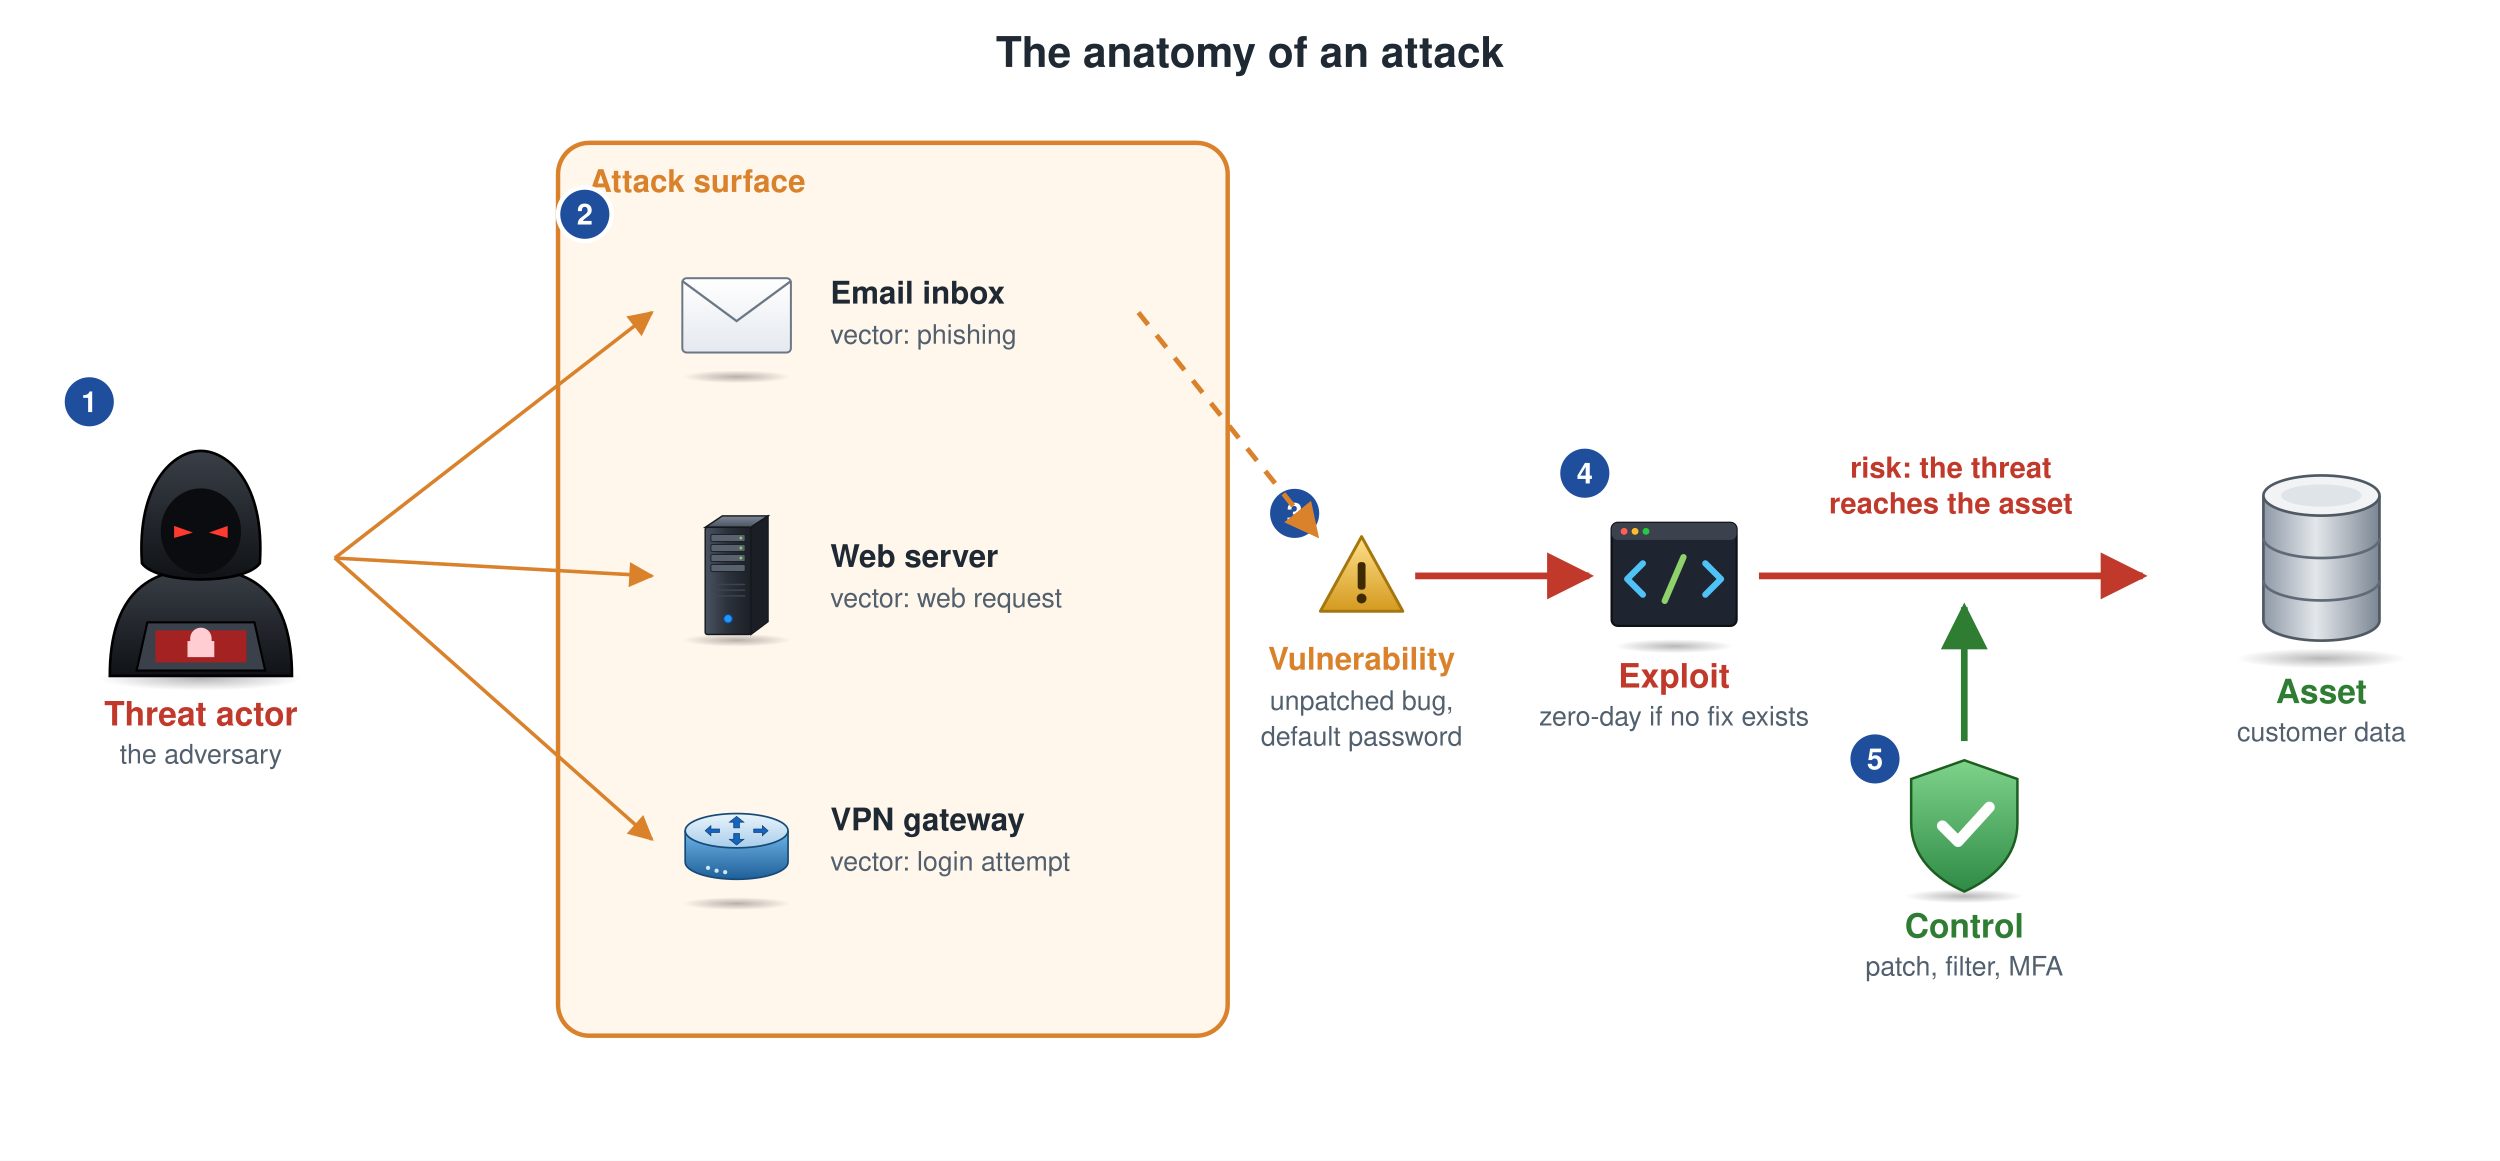
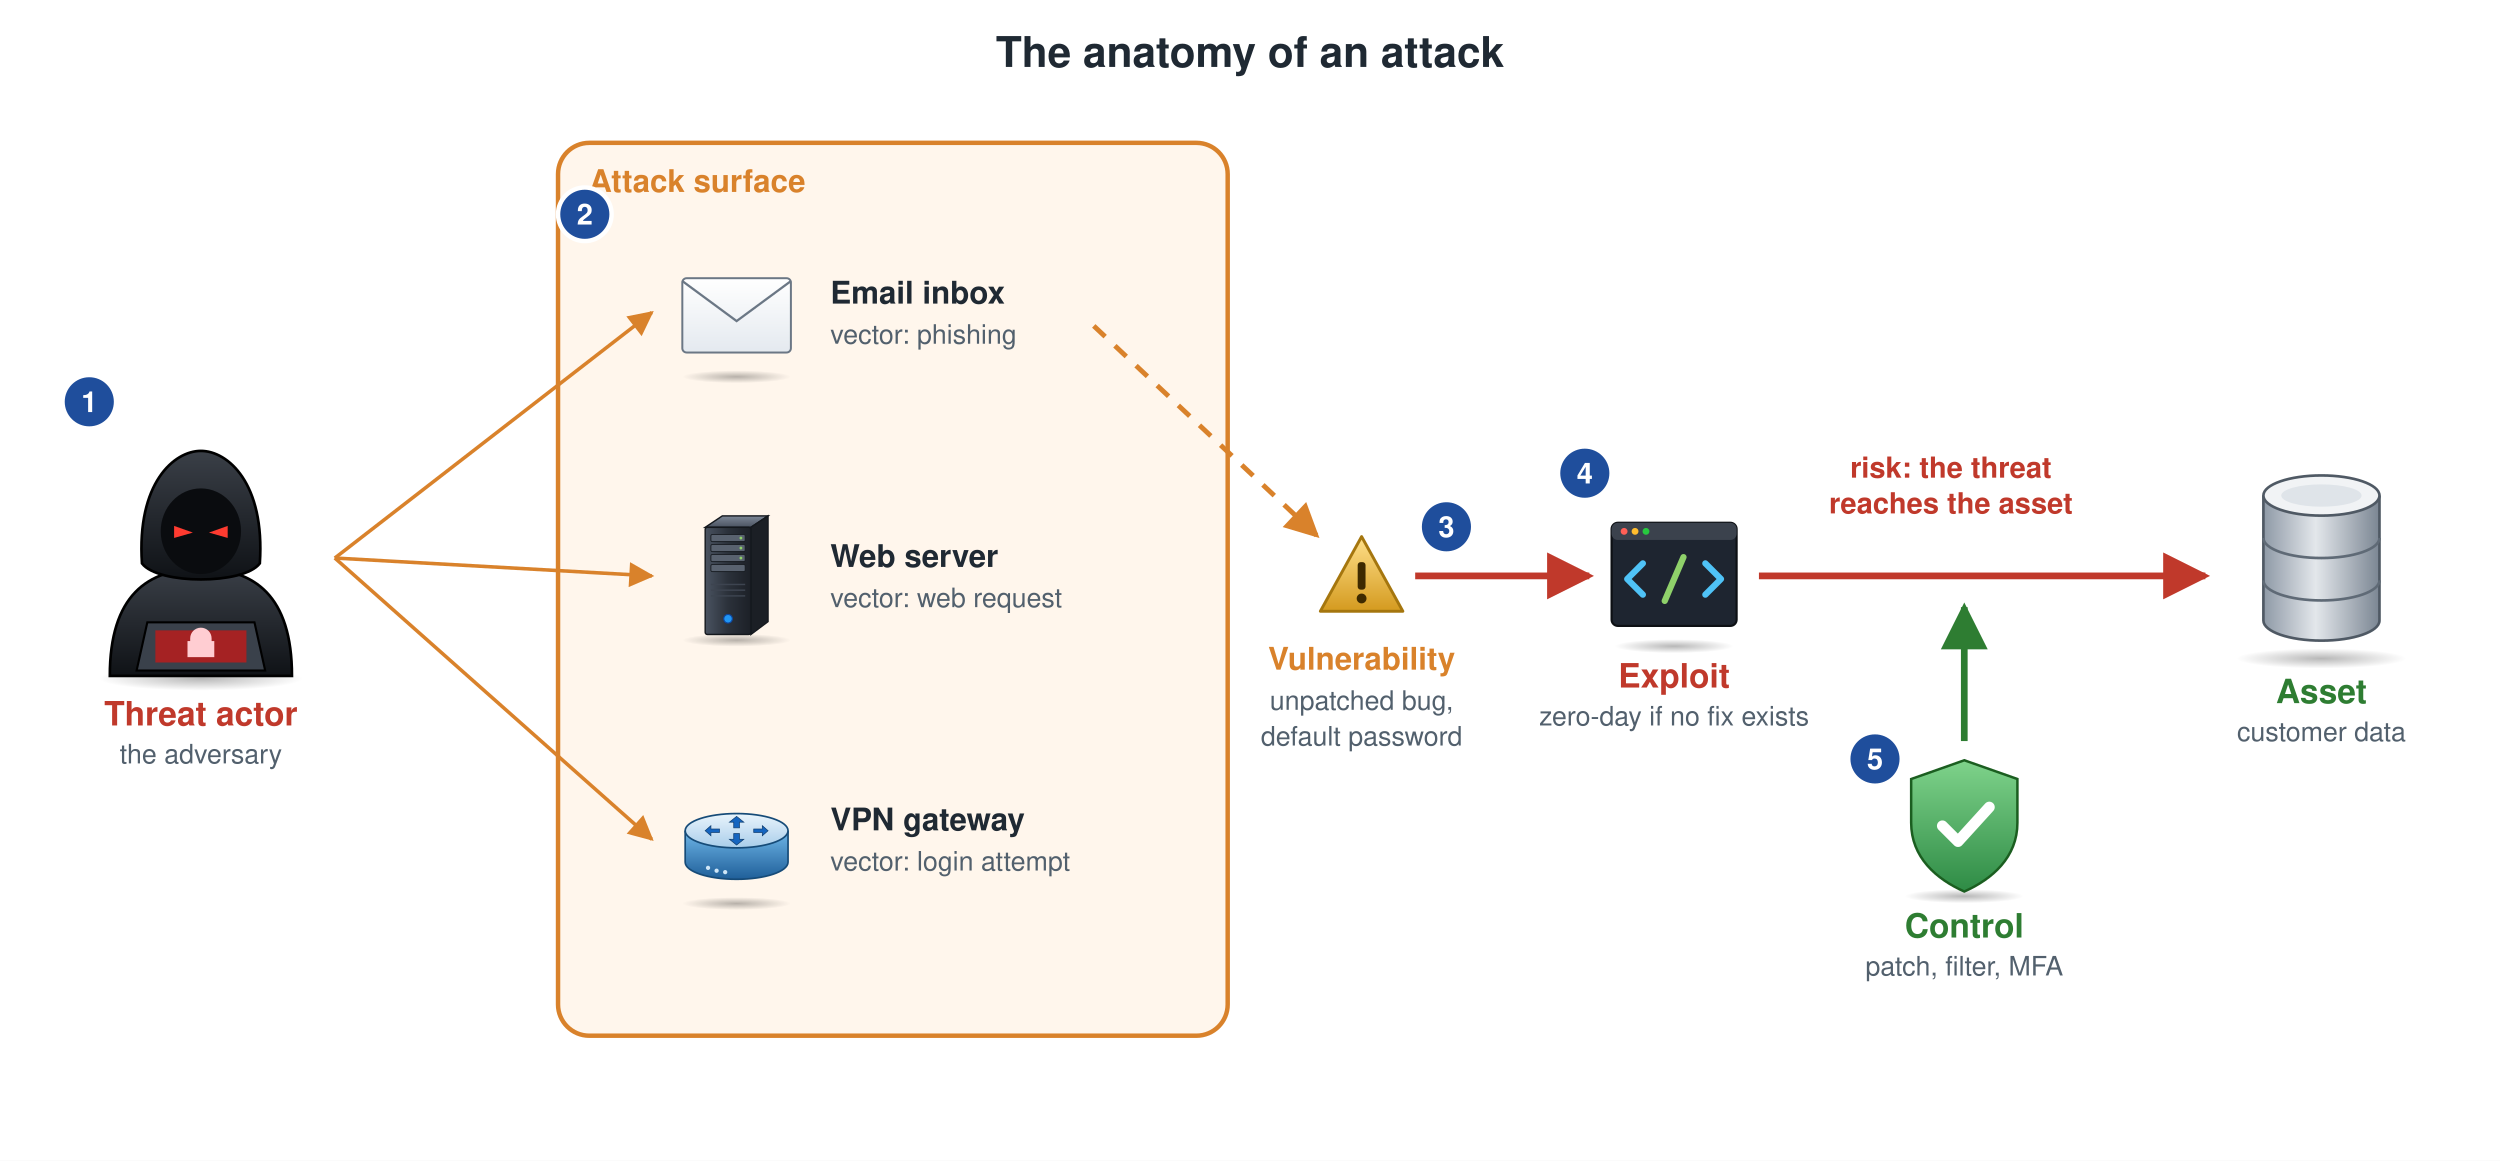
<svg xmlns="http://www.w3.org/2000/svg" viewBox="0 0 1120 520" width="1120" height="520" role="img" aria-labelledby="t d">
  <style>@media (prefers-reduced-motion: no-preference){.st{animation:fig-in .7s ease-out both}.s1{animation-delay:0.00s}.s2{animation-delay:0.90s}.s3{animation-delay:1.80s}.s4{animation-delay:2.70s}.s5{animation-delay:3.60s}}@keyframes fig-in{from{opacity:0}to{opacity:1}}</style>
  <defs>
    <linearGradient id="g-box" x1="0" y1="0" x2="0" y2="1">
      <stop offset="0" stop-color="#f3f8fe" />
      <stop offset="1" stop-color="#c9ddf4" />
    </linearGradient>
    <filter id="f-drop" x="-10%" y="-10%" width="130%" height="140%">
      <feDropShadow dx="1.5" dy="2" stdDeviation="1.6" flood-color="#000" flood-opacity=".18" />
    </filter>
    <marker id="a-2e7d32" viewBox="0 0 10 10" refX="9" refY="5" markerWidth="7" markerHeight="7" orient="auto-start-reverse">
      <path d="M0 0 L10 5 L0 10 Z" fill="#2e7d32" />
    </marker>
    <marker id="a-c0392b" viewBox="0 0 10 10" refX="9" refY="5" markerWidth="7" markerHeight="7" orient="auto-start-reverse">
      <path d="M0 0 L10 5 L0 10 Z" fill="#c0392b" />
    </marker>
    <marker id="a-d9822b" viewBox="0 0 10 10" refX="9" refY="5" markerWidth="7" markerHeight="7" orient="auto-start-reverse">
      <path d="M0 0 L10 5 L0 10 Z" fill="#d9822b" />
    </marker>
    <linearGradient id="g-steel" x1="0" y1="0" x2="1" y2="0">
      <stop offset="0" stop-color="#4a5361" />
      <stop offset=".5" stop-color="#2b313a" />
      <stop offset="1" stop-color="#1c2027" />
    </linearGradient>
    <linearGradient id="g-steel-top" x1="0" y1="0" x2="0" y2="1">
      <stop offset="0" stop-color="#7d8796" />
      <stop offset="1" stop-color="#4a5361" />
    </linearGradient>
    <linearGradient id="g-silver" x1="0" y1="0" x2="0" y2="1">
      <stop offset="0" stop-color="#f4f6f8" />
      <stop offset="1" stop-color="#b9c0c9" />
    </linearGradient>
    <linearGradient id="g-silver-side" x1="0" y1="0" x2="1" y2="0">
      <stop offset="0" stop-color="#d8dde3" />
      <stop offset="1" stop-color="#9aa3ae" />
    </linearGradient>
    <linearGradient id="g-screen" x1="0" y1="0" x2="1" y2="1">
      <stop offset="0" stop-color="#5fc3ff" />
      <stop offset=".55" stop-color="#1e88e5" />
      <stop offset="1" stop-color="#0b4f9c" />
    </linearGradient>
    <linearGradient id="g-router" x1="0" y1="0" x2="0" y2="1">
      <stop offset="0" stop-color="#6fb6e8" />
      <stop offset="1" stop-color="#1f5f99" />
    </linearGradient>
    <linearGradient id="g-router-top" x1="0" y1="0" x2="0" y2="1">
      <stop offset="0" stop-color="#e9f4fc" />
      <stop offset="1" stop-color="#a9cdea" />
    </linearGradient>
    <linearGradient id="g-db" x1="0" y1="0" x2="1" y2="0">
      <stop offset="0" stop-color="#8e99a6" />
      <stop offset=".45" stop-color="#e3e7eb" />
      <stop offset="1" stop-color="#7b8693" />
    </linearGradient>
    <linearGradient id="g-brick" x1="0" y1="0" x2="0" y2="1">
      <stop offset="0" stop-color="#e2774f" />
      <stop offset="1" stop-color="#b2472a" />
    </linearGradient>
    <linearGradient id="g-cloud" x1="0" y1="0" x2="0" y2="1">
      <stop offset="0" stop-color="#ffffff" />
      <stop offset="1" stop-color="#b8dcf5" />
    </linearGradient>
    <linearGradient id="g-skin" x1="0" y1="0" x2="0" y2="1">
      <stop offset="0" stop-color="#f7d7bf" />
      <stop offset="1" stop-color="#e2b394" />
    </linearGradient>
    <linearGradient id="g-suit" x1="0" y1="0" x2="0" y2="1">
      <stop offset="0" stop-color="#4b5563" />
      <stop offset="1" stop-color="#1f2733" />
    </linearGradient>
    <linearGradient id="g-suit2" x1="0" y1="0" x2="0" y2="1">
      <stop offset="0" stop-color="#7b5ea7" />
      <stop offset="1" stop-color="#46336b" />
    </linearGradient>
    <linearGradient id="g-hood" x1="0" y1="0" x2="0" y2="1">
      <stop offset="0" stop-color="#3a3f47" />
      <stop offset="1" stop-color="#0f1216" />
    </linearGradient>
    <linearGradient id="g-robot" x1="0" y1="0" x2="0" y2="1">
      <stop offset="0" stop-color="#e8eef5" />
      <stop offset="1" stop-color="#9fb0c3" />
    </linearGradient>
    <linearGradient id="g-gold" x1="0" y1="0" x2="0" y2="1">
      <stop offset="0" stop-color="#ffe08a" />
      <stop offset="1" stop-color="#d49a1f" />
    </linearGradient>
    <linearGradient id="g-paper" x1="0" y1="0" x2="0" y2="1">
      <stop offset="0" stop-color="#ffffff" />
      <stop offset="1" stop-color="#e4e9ef" />
    </linearGradient>
    <linearGradient id="g-green" x1="0" y1="0" x2="0" y2="1">
      <stop offset="0" stop-color="#7fd38b" />
      <stop offset="1" stop-color="#2e8b45" />
    </linearGradient>
    <linearGradient id="g-red" x1="0" y1="0" x2="0" y2="1">
      <stop offset="0" stop-color="#ff8a80" />
      <stop offset="1" stop-color="#c62828" />
    </linearGradient>
    <radialGradient id="g-shadow">
      <stop offset="0" stop-color="#000" stop-opacity=".28" />
      <stop offset="1" stop-color="#000" stop-opacity="0" />
    </radialGradient>
    <linearGradient id="g-suit3" x1="0" y1="0" x2="0" y2="1">
      <stop offset="0" stop-color="#2e86c1" />
      <stop offset="1" stop-color="#1b4f72" />
    </linearGradient>
    <symbol id="i-attacker" viewBox="0 0 100 100">
      <ellipse cx="50" cy="95" rx="38" ry="4.5" fill="url(#g-shadow)" />
      <path d="M16 94 C16 64 30 54 50 54 C70 54 84 64 84 94 Z" fill="url(#g-hood)" stroke="#000" stroke-width="1" />
      <path d="M28 52 C26 22 40 10 50 10 C60 10 74 22 72 52 C66 60 34 60 28 52 Z" fill="url(#g-hood)" stroke="#000" stroke-width="1" />
      <ellipse cx="50" cy="40" rx="15" ry="16" fill="#0a0c0f" />
      <path d="M40 38 l7 2.5 -7 2 Z M60 38 l-7 2.5 7 2 Z" fill="#ff3b30" />
      <path d="M30 74 L70 74 L74 92 L26 92 Z" fill="#3a414b" stroke="#000" stroke-width=".8" />
      <rect x="33" y="77" width="34" height="12" fill="#b71c1c" opacity=".85" />
      <path d="M46 80 a4 4 0 0 1 8 0 v1 h-8 Z M45 81 h10 v6 h-10 Z" fill="#ffcdd2" />
    </symbol>
    <symbol id="i-envelope" viewBox="0 0 100 100">
      <ellipse cx="50" cy="95" rx="38" ry="4.5" fill="url(#g-shadow)" />
      <rect x="12" y="26" width="76" height="52" rx="3" fill="url(#g-paper)" stroke="#6b7785" stroke-width="1.4" />
      <path d="M12 28 L50 56 L88 28" fill="none" stroke="#6b7785" stroke-width="1.6" />
    </symbol>
    <symbol id="i-server" viewBox="0 0 100 100">
      <ellipse cx="50" cy="95" rx="38" ry="4.5" fill="url(#g-shadow)" />
      <path d="M28 16 L40 8 L72 8 L60 16 Z" fill="url(#g-steel-top)" stroke="#14181d" stroke-width="1" />
      <path d="M60 16 L72 8 L72 82 L60 91 Z" fill="#1b1f25" stroke="#14181d" stroke-width="1" />
      <rect x="28" y="16" width="32" height="75" rx="1.5" fill="url(#g-steel)" stroke="#14181d" stroke-width="1" />
      <g fill="#59626f" stroke="#14181d" stroke-width=".6">
        <rect x="32" y="21" width="24" height="5" rx="1" />
        <rect x="32" y="28" width="24" height="5" rx="1" />
        <rect x="32" y="35" width="24" height="5" rx="1" />
        <rect x="32" y="42" width="24" height="5" rx="1" />
      </g>
      <g fill="#8fd16a">
        <circle cx="53" cy="23.5" r="1" />
        <circle cx="53" cy="30.5" r="1" />
        <circle cx="53" cy="37.5" r="1" />
      </g>
      <g stroke="#3d4450" stroke-width="1">
        <line x1="32" y1="56" x2="56" y2="56" />
        <line x1="32" y1="60" x2="56" y2="60" />
        <line x1="32" y1="64" x2="56" y2="64" />
      </g>
      <circle cx="44" cy="80" r="3" fill="#2196f3" stroke="#0d47a1" stroke-width=".8" />
    </symbol>
    <symbol id="i-router" viewBox="0 0 100 100">
      <ellipse cx="50" cy="95" rx="38" ry="4.5" fill="url(#g-shadow)" />
      <path d="M14 44 v22 a36 12 0 0 0 72 0 v-22" fill="url(#g-router)" stroke="#164b78" stroke-width="1.2" />
      <ellipse cx="50" cy="44" rx="36" ry="12" fill="url(#g-router-top)" stroke="#164b78" stroke-width="1.2" />
      <g fill="#1565c0" stroke="#0d3c6e" stroke-width=".5">
        <path d="M50 34 l-5 4 h3 v4 h4 v-4 h3 Z" />
        <path d="M50 54 l-5 -4 h3 v-4 h4 v4 h3 Z" transform="translate(0,0)" />
        <path d="M28 44 l4 -3.5 v2.3 h6 v2.4 h-6 v2.3 Z" />
        <path d="M72 44 l-4 -3.5 v2.3 h-6 v2.4 h6 v2.3 Z" />
      </g>
      <g fill="#cfe6f7">
        <circle cx="30" cy="70" r="1.5" />
        <circle cx="36" cy="72" r="1.5" />
        <circle cx="42" cy="73" r="1.5" />
      </g>
    </symbol>
    <symbol id="i-warning" viewBox="0 0 100 100">
      <path d="M50 10 L92 86 H8 Z" fill="url(#g-gold)" stroke="#a5760e" stroke-width="3" stroke-linejoin="round" />
      <rect x="46" y="36" width="8" height="28" rx="3" fill="#3e2a00" />
      <circle cx="50" cy="73" r="5" fill="#3e2a00" />
    </symbol>
    <symbol id="i-code" viewBox="0 0 100 100">
      <ellipse cx="50" cy="95" rx="38" ry="4.5" fill="url(#g-shadow)" />
      <rect x="10" y="16" width="80" height="66" rx="4" fill="#1e2530" stroke="#0d1014" stroke-width="1.4" />
      <rect x="10" y="16" width="80" height="11" rx="4" fill="#3b424d" />
      <circle cx="18" cy="21.5" r="2.2" fill="#ff5f56" />
      <circle cx="25" cy="21.5" r="2.2" fill="#ffbd2e" />
      <circle cx="32" cy="21.5" r="2.2" fill="#27c93f" />
      <path d="M30 42 L20 52 L30 62 M70 42 L80 52 L70 62" fill="none" stroke="#4fc3f7" stroke-width="4" stroke-linecap="round" stroke-linejoin="round" />
      <line x1="56" y1="38" x2="44" y2="66" stroke="#8fd16a" stroke-width="4" stroke-linecap="round" />
    </symbol>
    <symbol id="i-database" viewBox="0 0 100 100">
      <ellipse cx="50" cy="95" rx="38" ry="4.5" fill="url(#g-shadow)" />
      <path d="M24 22 v56 a26 9 0 0 0 52 0 v-56" fill="url(#g-db)" stroke="#4f5964" stroke-width="1.2" />
      <path d="M24 41 a26 9 0 0 0 52 0 M24 60 a26 9 0 0 0 52 0" fill="none" stroke="#5f6a76" stroke-width="1.2" />
      <ellipse cx="50" cy="22" rx="26" ry="9" fill="#f1f3f5" stroke="#4f5964" stroke-width="1.2" />
      <ellipse cx="50" cy="22" rx="18" ry="5" fill="#dfe4e9" />
    </symbol>
    <symbol id="i-shield" viewBox="0 0 100 100">
      <ellipse cx="50" cy="95" rx="38" ry="4.5" fill="url(#g-shadow)" />
      <path d="M50 8 L84 20 V48 C84 70 68 84 50 92 C32 84 16 70 16 48 V20 Z" fill="url(#g-green)" stroke="#1b5e20" stroke-width="1.6" />
      <path d="M36 50 L46 60 L66 38" fill="none" stroke="#fff" stroke-width="7" stroke-linecap="round" stroke-linejoin="round" />
    </symbol>
  </defs>
  <rect width="1120" height="520" fill="#ffffff" />
  <text x="560.0" y="30.0" font-family="Helvetica, Arial, sans-serif" font-size="19" fill="#1f2933" font-weight="bold" text-anchor="middle">The anatomy of an attack</text>
  <g class="st s1">
    <use href="#i-attacker" x="30.0" y="190.0" width="120" height="120" />
    <text x="90.0" y="325.0" font-family="Helvetica, Arial, sans-serif" font-size="15" fill="#c0392b" font-weight="bold" text-anchor="middle">Threat actor</text>
    <text x="90.0" y="342.0" font-family="Helvetica, Arial, sans-serif" font-size="12" fill="#52606d" font-weight="normal" text-anchor="middle">the adversary</text>
  </g>
  <g class="st s1">
    <circle cx="40" cy="180" r="12" fill="#1f4e9c" stroke="#fff" stroke-width="2" />
    <text x="40.0" y="184.6" font-family="Helvetica, Arial, sans-serif" font-size="13" fill="#fff" font-weight="bold" text-anchor="middle">1</text>
  </g>
  <g class="st s2">
    <rect x="250" y="64" width="300" height="400" rx="14" fill="#fff6ec" stroke="#d9822b" stroke-width="2" />
    <text x="264.0" y="86.0" font-family="Helvetica, Arial, sans-serif" font-size="14" fill="#d9822b" font-weight="bold" text-anchor="start">Attack surface</text>
  </g>
  <g class="st s2">
    <use href="#i-envelope" x="298.0" y="108.0" width="64" height="64" />
  </g>
  <g class="st s2">
    <text x="372.0" y="136.0" font-family="Helvetica, Arial, sans-serif" font-size="14" fill="#1f2933" font-weight="bold" text-anchor="start">Email inbox</text>
  </g>
  <g class="st s2">
    <text x="372.0" y="154.0" font-family="Helvetica, Arial, sans-serif" font-size="12" fill="#52606d" font-weight="normal" text-anchor="start">vector: phishing</text>
  </g>
  <g class="st s2">
    <path d="M150.0 250.0 L292.0 140.0" fill="none" stroke="#d9822b" stroke-width="1.6" marker-end="url(#a-d9822b)" stroke-linejoin="round" />
  </g>
  <g class="st s2">
    <use href="#i-server" x="298.0" y="226.0" width="64" height="64" />
  </g>
  <g class="st s2">
    <text x="372.0" y="254.0" font-family="Helvetica, Arial, sans-serif" font-size="14" fill="#1f2933" font-weight="bold" text-anchor="start">Web server</text>
  </g>
  <g class="st s2">
    <text x="372.0" y="272.0" font-family="Helvetica, Arial, sans-serif" font-size="12" fill="#52606d" font-weight="normal" text-anchor="start">vector: web request</text>
  </g>
  <g class="st s2">
    <path d="M150.0 250.0 L292.0 258.0" fill="none" stroke="#d9822b" stroke-width="1.6" marker-end="url(#a-d9822b)" stroke-linejoin="round" />
  </g>
  <g class="st s2">
    <use href="#i-router" x="298.0" y="344.0" width="64" height="64" />
  </g>
  <g class="st s2">
    <text x="372.0" y="372.0" font-family="Helvetica, Arial, sans-serif" font-size="14" fill="#1f2933" font-weight="bold" text-anchor="start">VPN gateway</text>
  </g>
  <g class="st s2">
    <text x="372.0" y="390.0" font-family="Helvetica, Arial, sans-serif" font-size="12" fill="#52606d" font-weight="normal" text-anchor="start">vector: login attempt</text>
  </g>
  <g class="st s2">
    <path d="M150.0 250.0 L292.0 376.0" fill="none" stroke="#d9822b" stroke-width="1.6" marker-end="url(#a-d9822b)" stroke-linejoin="round" />
  </g>
  <g class="st s2">
    <circle cx="262" cy="96" r="12" fill="#1f4e9c" stroke="#fff" stroke-width="2" />
    <text x="262.0" y="100.6" font-family="Helvetica, Arial, sans-serif" font-size="13" fill="#fff" font-weight="bold" text-anchor="middle">2</text>
  </g>
  <g class="st s3">
    <use href="#i-warning" x="588.0" y="236.0" width="44" height="44" />
  </g>
  <g class="st s3">
    <text x="610.0" y="300.0" font-family="Helvetica, Arial, sans-serif" font-size="14" fill="#d9822b" font-weight="bold" text-anchor="middle">Vulnerability</text>
  </g>
  <g class="st s3">
    <text x="610.0" y="318.0" font-family="Helvetica, Arial, sans-serif" font-size="12" fill="#52606d" font-weight="normal" text-anchor="middle">unpatched bug,</text>
  </g>
  <g class="st s3">
    <text x="610.0" y="334.0" font-family="Helvetica, Arial, sans-serif" font-size="12" fill="#52606d" font-weight="normal" text-anchor="middle">default password</text>
  </g>
  <g class="st s3">
-     <circle cx="580" cy="230" r="12" fill="#1f4e9c" stroke="#fff" stroke-width="2" />
-     <text x="580.0" y="234.6" font-family="Helvetica, Arial, sans-serif" font-size="13" fill="#fff" font-weight="bold" text-anchor="middle">3</text>
-   </g>
-   <g class="st s3">
-     <path d="M510.0 140.0 L590.0 240.0" fill="none" stroke="#d9822b" stroke-width="2.2" stroke-dasharray="7 6" marker-end="url(#a-d9822b)" stroke-linejoin="round" />
+     <circle cx="648" cy="236" r="12" fill="#1f4e9c" stroke="#fff" stroke-width="2" />
+     <text x="648.0" y="240.6" font-family="Helvetica, Arial, sans-serif" font-size="13" fill="#fff" font-weight="bold" text-anchor="middle">3</text>
+   </g>
+   <g class="st s3">
+     <path d="M490.0 146.0 L590.0 240.0" fill="none" stroke="#d9822b" stroke-width="2.2" stroke-dasharray="7 6" marker-end="url(#a-d9822b)" stroke-linejoin="round" />
  </g>
  <g class="st s4">
    <use href="#i-code" x="715.0" y="223.0" width="70" height="70" />
    <text x="750.0" y="308.0" font-family="Helvetica, Arial, sans-serif" font-size="15" fill="#c0392b" font-weight="bold" text-anchor="middle">Exploit</text>
    <text x="750.0" y="325.0" font-family="Helvetica, Arial, sans-serif" font-size="12" fill="#52606d" font-weight="normal" text-anchor="middle">zero-day if no fix exists</text>
  </g>
  <g class="st s4">
    <circle cx="710" cy="212" r="12" fill="#1f4e9c" stroke="#fff" stroke-width="2" />
    <text x="710.0" y="216.6" font-family="Helvetica, Arial, sans-serif" font-size="13" fill="#fff" font-weight="bold" text-anchor="middle">4</text>
  </g>
  <g class="st s4">
    <path d="M634.0 258.0 L712.0 258.0" fill="none" stroke="#c0392b" stroke-width="3" marker-end="url(#a-c0392b)" stroke-linejoin="round" />
  </g>
  <g class="st s4">
-     <path d="M788.0 258.0 L960.0 258.0" fill="none" stroke="#c0392b" stroke-width="3" marker-end="url(#a-c0392b)" stroke-linejoin="round" />
+     <path d="M788.0 258.0 L988.0 258.0" fill="none" stroke="#c0392b" stroke-width="3" marker-end="url(#a-c0392b)" stroke-linejoin="round" />
  </g>
  <g class="st s4">
    <text x="874.0" y="214.0" font-family="Helvetica, Arial, sans-serif" font-size="13" fill="#c0392b" font-weight="bold" text-anchor="middle">risk: the threat</text>
  </g>
  <g class="st s4">
    <text x="874.0" y="230.0" font-family="Helvetica, Arial, sans-serif" font-size="13" fill="#c0392b" font-weight="bold" text-anchor="middle">reaches the asset</text>
  </g>
  <g class="st s1">
    <use href="#i-database" x="990.0" y="200.0" width="100" height="100" />
    <text x="1040.0" y="315.0" font-family="Helvetica, Arial, sans-serif" font-size="15" fill="#2e7d32" font-weight="bold" text-anchor="middle">Asset</text>
    <text x="1040.0" y="332.0" font-family="Helvetica, Arial, sans-serif" font-size="12" fill="#52606d" font-weight="normal" text-anchor="middle">customer data</text>
  </g>
  <g class="st s5">
    <use href="#i-shield" x="845.0" y="335.0" width="70" height="70" />
    <text x="880.0" y="420.0" font-family="Helvetica, Arial, sans-serif" font-size="15" fill="#2e7d32" font-weight="bold" text-anchor="middle">Control</text>
    <text x="880.0" y="437.0" font-family="Helvetica, Arial, sans-serif" font-size="12" fill="#52606d" font-weight="normal" text-anchor="middle">patch, filter, MFA</text>
  </g>
  <g class="st s5">
    <circle cx="840" cy="340" r="12" fill="#1f4e9c" stroke="#fff" stroke-width="2" />
    <text x="840.0" y="344.6" font-family="Helvetica, Arial, sans-serif" font-size="13" fill="#fff" font-weight="bold" text-anchor="middle">5</text>
  </g>
  <g class="st s5">
    <path d="M880.0 332.0 L880.0 272.0" fill="none" stroke="#2e7d32" stroke-width="3" marker-end="url(#a-2e7d32)" stroke-linejoin="round" />
  </g>
</svg>
